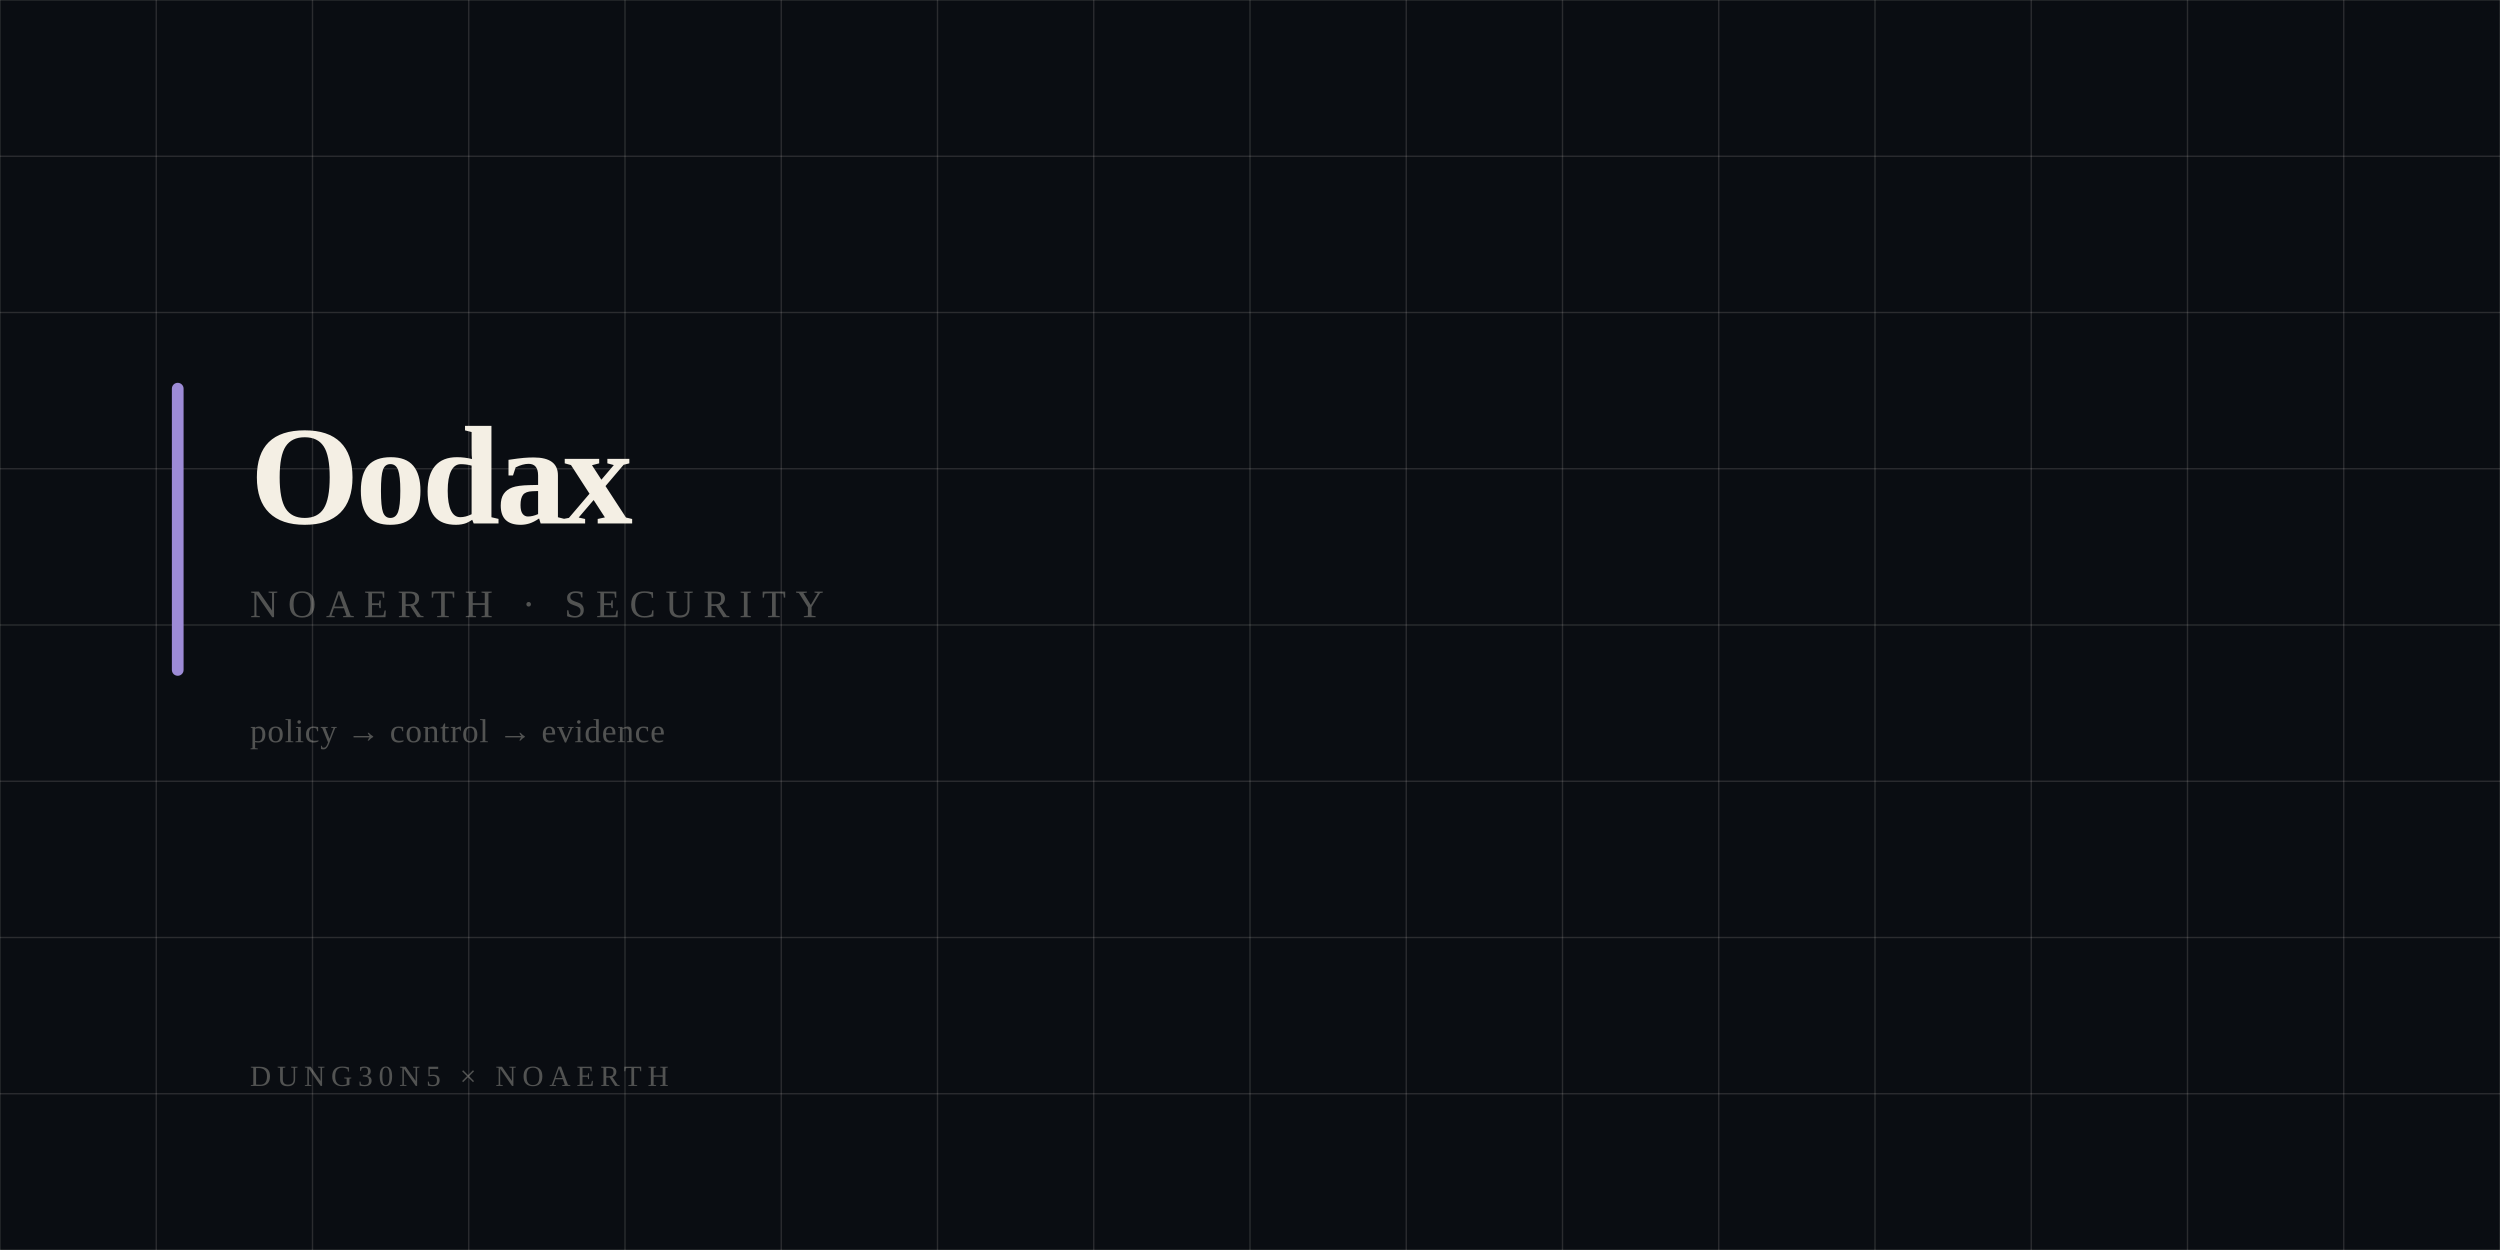
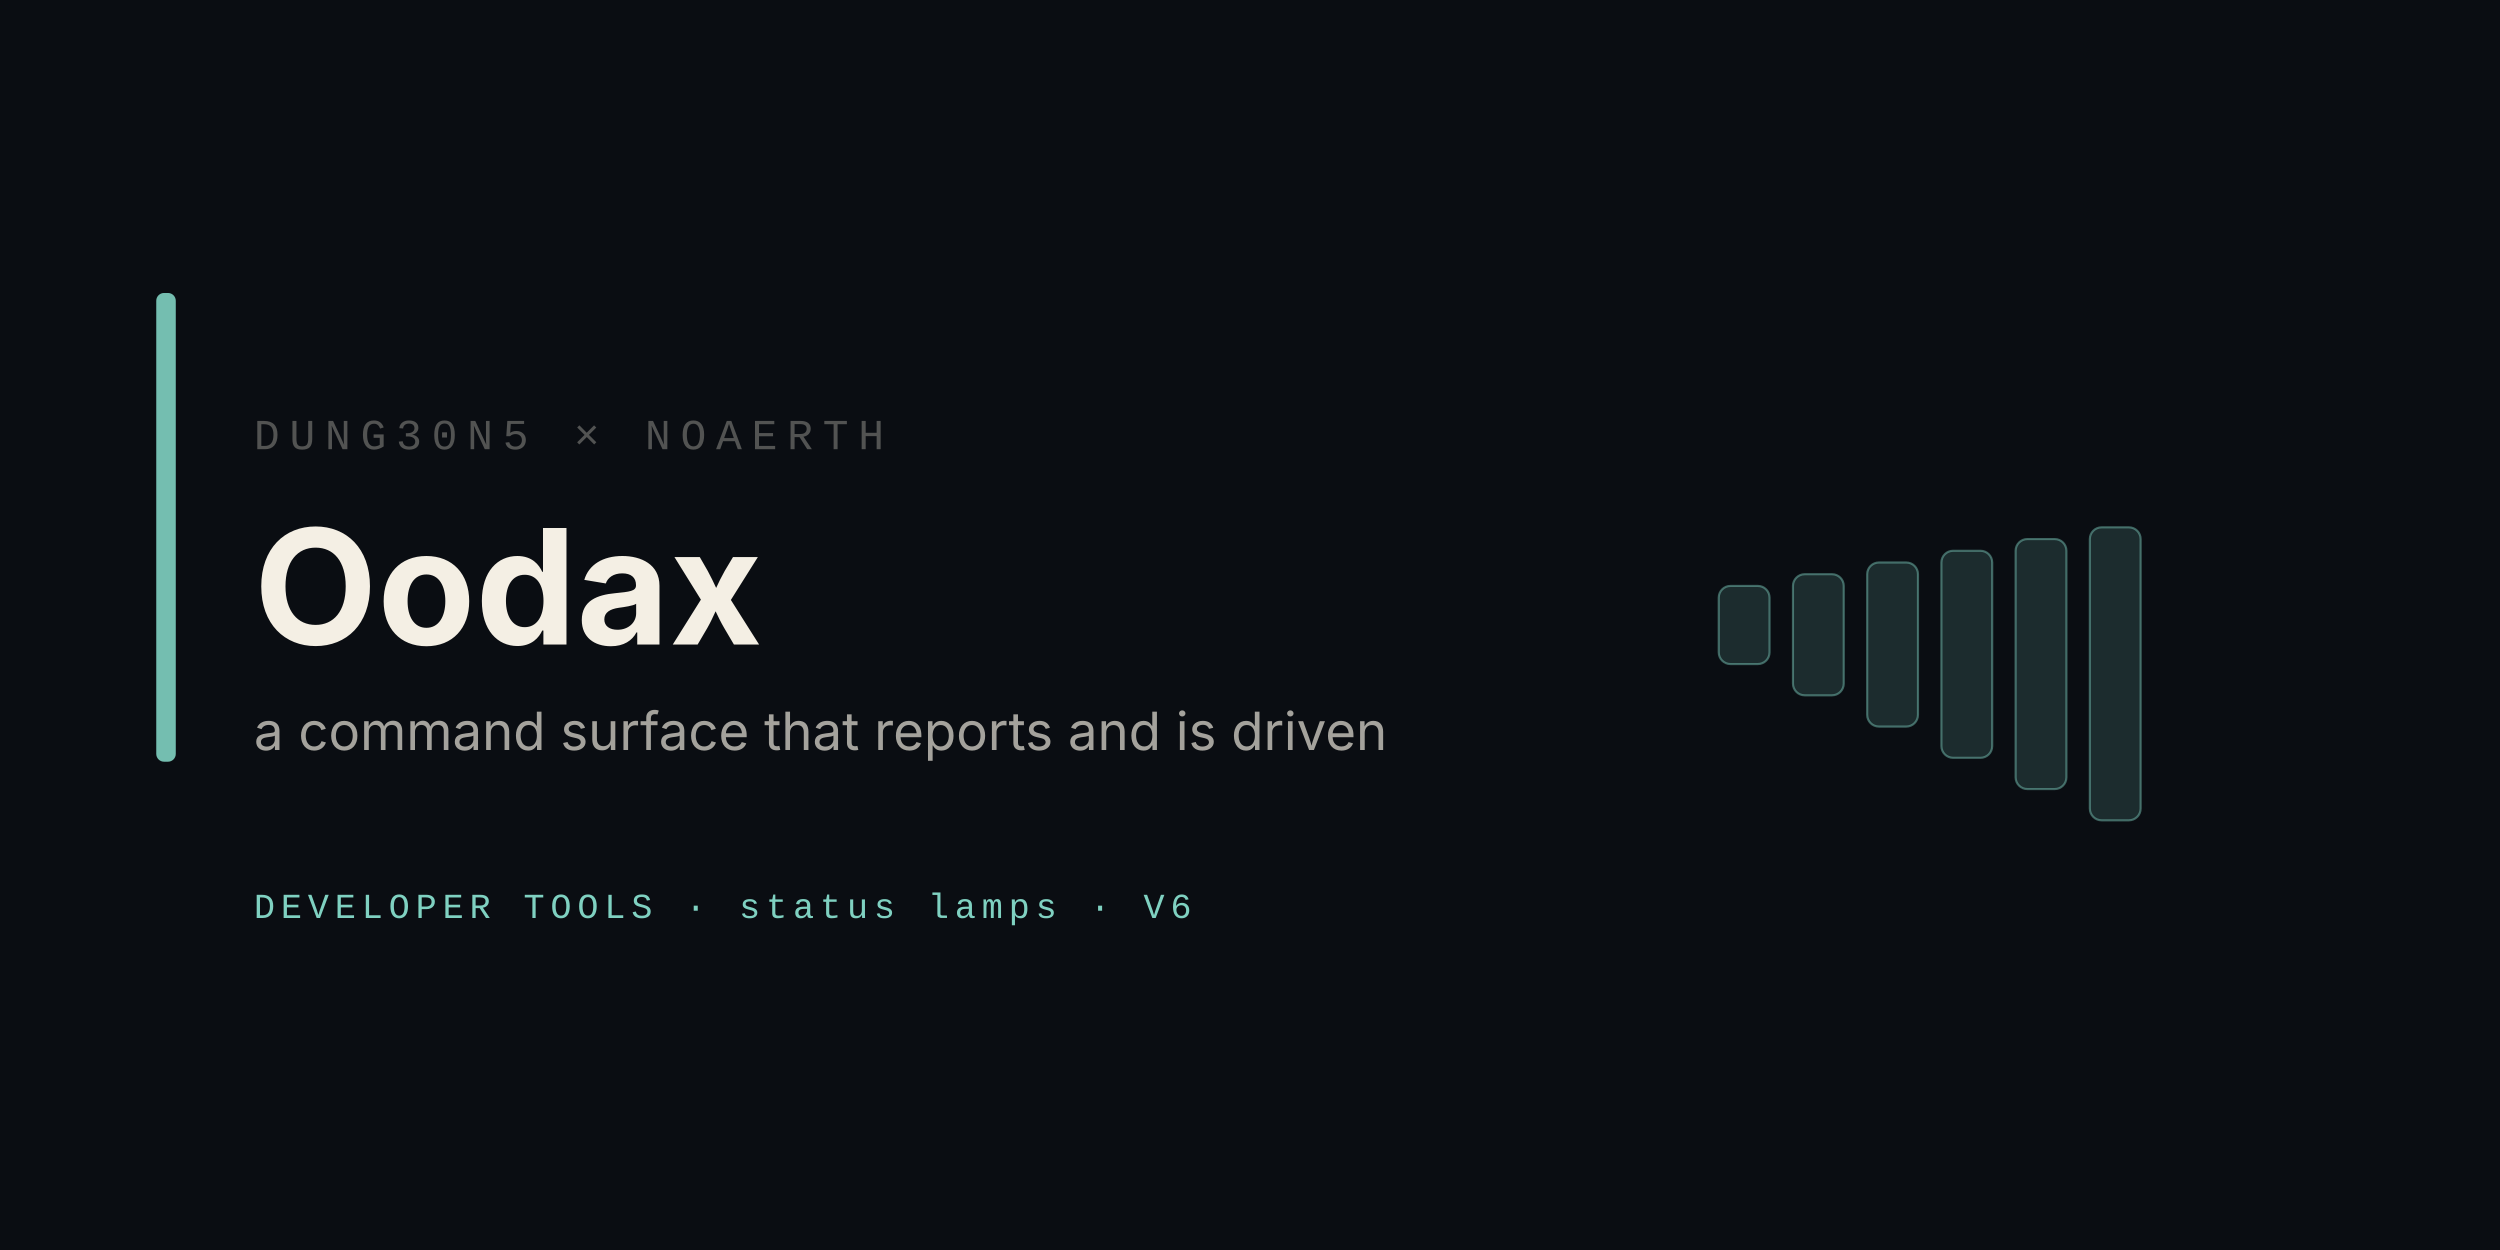
- <svg xmlns="http://www.w3.org/2000/svg" viewBox="0 0 1280 640" width="1280" height="640" role="img" aria-label="Oodax — NOAERTH project card.">
+ <svg xmlns="http://www.w3.org/2000/svg" viewBox="0 0 1280 640" width="1280" height="640" role="img" aria-label="Oodax project card">
  <rect width="1280" height="640" fill="#0a0d12" />
-   <line x1="0" y1="0" x2="0" y2="640" stroke="#f4efe424" stroke-width="0.7" />
-   <line x1="80" y1="0" x2="80" y2="640" stroke="#f4efe424" stroke-width="0.7" />
-   <line x1="160" y1="0" x2="160" y2="640" stroke="#f4efe424" stroke-width="0.7" />
-   <line x1="240" y1="0" x2="240" y2="640" stroke="#f4efe424" stroke-width="0.7" />
-   <line x1="320" y1="0" x2="320" y2="640" stroke="#f4efe424" stroke-width="0.7" />
-   <line x1="400" y1="0" x2="400" y2="640" stroke="#f4efe424" stroke-width="0.7" />
-   <line x1="480" y1="0" x2="480" y2="640" stroke="#f4efe424" stroke-width="0.7" />
-   <line x1="560" y1="0" x2="560" y2="640" stroke="#f4efe424" stroke-width="0.7" />
-   <line x1="640" y1="0" x2="640" y2="640" stroke="#f4efe424" stroke-width="0.7" />
-   <line x1="720" y1="0" x2="720" y2="640" stroke="#f4efe424" stroke-width="0.7" />
-   <line x1="800" y1="0" x2="800" y2="640" stroke="#f4efe424" stroke-width="0.7" />
-   <line x1="880" y1="0" x2="880" y2="640" stroke="#f4efe424" stroke-width="0.7" />
-   <line x1="960" y1="0" x2="960" y2="640" stroke="#f4efe424" stroke-width="0.7" />
-   <line x1="1040" y1="0" x2="1040" y2="640" stroke="#f4efe424" stroke-width="0.7" />
-   <line x1="1120" y1="0" x2="1120" y2="640" stroke="#f4efe424" stroke-width="0.7" />
-   <line x1="1200" y1="0" x2="1200" y2="640" stroke="#f4efe424" stroke-width="0.7" />
-   <line x1="1280" y1="0" x2="1280" y2="640" stroke="#f4efe424" stroke-width="0.7" />
-   <line x1="0" y1="0" x2="1280" y2="0" stroke="#f4efe424" stroke-width="0.7" />
-   <line x1="0" y1="80" x2="1280" y2="80" stroke="#f4efe424" stroke-width="0.7" />
-   <line x1="0" y1="160" x2="1280" y2="160" stroke="#f4efe424" stroke-width="0.7" />
-   <line x1="0" y1="240" x2="1280" y2="240" stroke="#f4efe424" stroke-width="0.7" />
-   <line x1="0" y1="320" x2="1280" y2="320" stroke="#f4efe424" stroke-width="0.7" />
-   <line x1="0" y1="400" x2="1280" y2="400" stroke="#f4efe424" stroke-width="0.7" />
-   <line x1="0" y1="480" x2="1280" y2="480" stroke="#f4efe424" stroke-width="0.7" />
-   <line x1="0" y1="560" x2="1280" y2="560" stroke="#f4efe424" stroke-width="0.7" />
-   <line x1="0" y1="640" x2="1280" y2="640" stroke="#f4efe424" stroke-width="0.7" />
-   <rect x="88" y="196" width="6" height="150" rx="3" fill="#9d8bd6" />
-   <text x="128" y="268" fill="#f4efe4" font-size="72" font-weight="680" letter-spacing="-2">Oodax</text>
-   <text x="128" y="316" fill="#f4efe44f" font-size="20" letter-spacing="5">NOAERTH · SECURITY</text>
-   <text x="128" y="380" fill="#f4efe44f" font-size="17" letter-spacing="0.4">policy → control → evidence</text>
-   <text x="128" y="556" fill="#f4efe44f" font-size="15" letter-spacing="3">DUNG30N5 × NOAERTH</text>
+   <rect x="880" y="300" width="26" height="40" rx="6" fill="#7fd1c1" fill-opacity="0.16" stroke="#7fd1c1" stroke-width="1.1" stroke-opacity="0.45" />
+   <rect x="918" y="294" width="26" height="62" rx="6" fill="#7fd1c1" fill-opacity="0.16" stroke="#7fd1c1" stroke-width="1.1" stroke-opacity="0.45" />
+   <rect x="956" y="288" width="26" height="84" rx="6" fill="#7fd1c1" fill-opacity="0.16" stroke="#7fd1c1" stroke-width="1.1" stroke-opacity="0.45" />
+   <rect x="994" y="282" width="26" height="106" rx="6" fill="#7fd1c1" fill-opacity="0.16" stroke="#7fd1c1" stroke-width="1.1" stroke-opacity="0.45" />
+   <rect x="1032" y="276" width="26" height="128" rx="6" fill="#7fd1c1" fill-opacity="0.16" stroke="#7fd1c1" stroke-width="1.1" stroke-opacity="0.45" />
+   <rect x="1070" y="270" width="26" height="150" rx="6" fill="#7fd1c1" fill-opacity="0.16" stroke="#7fd1c1" stroke-width="1.1" stroke-opacity="0.45" />
+   <rect x="80" y="150" width="10" height="240" rx="4" fill="#7fd1c1" opacity="0.9" />
+   <text x="130" y="230" font-family="ui-monospace, SFMono-Regular, Menlo, Monaco, Consolas, 'Liberation Mono', monospace" font-size="22" letter-spacing="5" fill="#f4efe44f">DUNG30N5 × NOAERTH</text>
+   <text x="130" y="330" font-family="-apple-system, BlinkMacSystemFont, 'Segoe UI', Inter, Helvetica, Arial, sans-serif" font-size="82" font-weight="700" fill="#f4efe4">Oodax</text>
+   <text x="130" y="384" font-family="-apple-system, BlinkMacSystemFont, 'Segoe UI', Inter, Helvetica, Arial, sans-serif" font-size="27" fill="#f4efe4a8">a command surface that reports and is driven</text>
+   <text x="130" y="470" font-family="ui-monospace, SFMono-Regular, Menlo, Monaco, Consolas, 'Liberation Mono', monospace" font-size="18" fill="#7fd1c1" letter-spacing="3">DEVELOPER TOOLS · status lamps · V6</text>
</svg>
